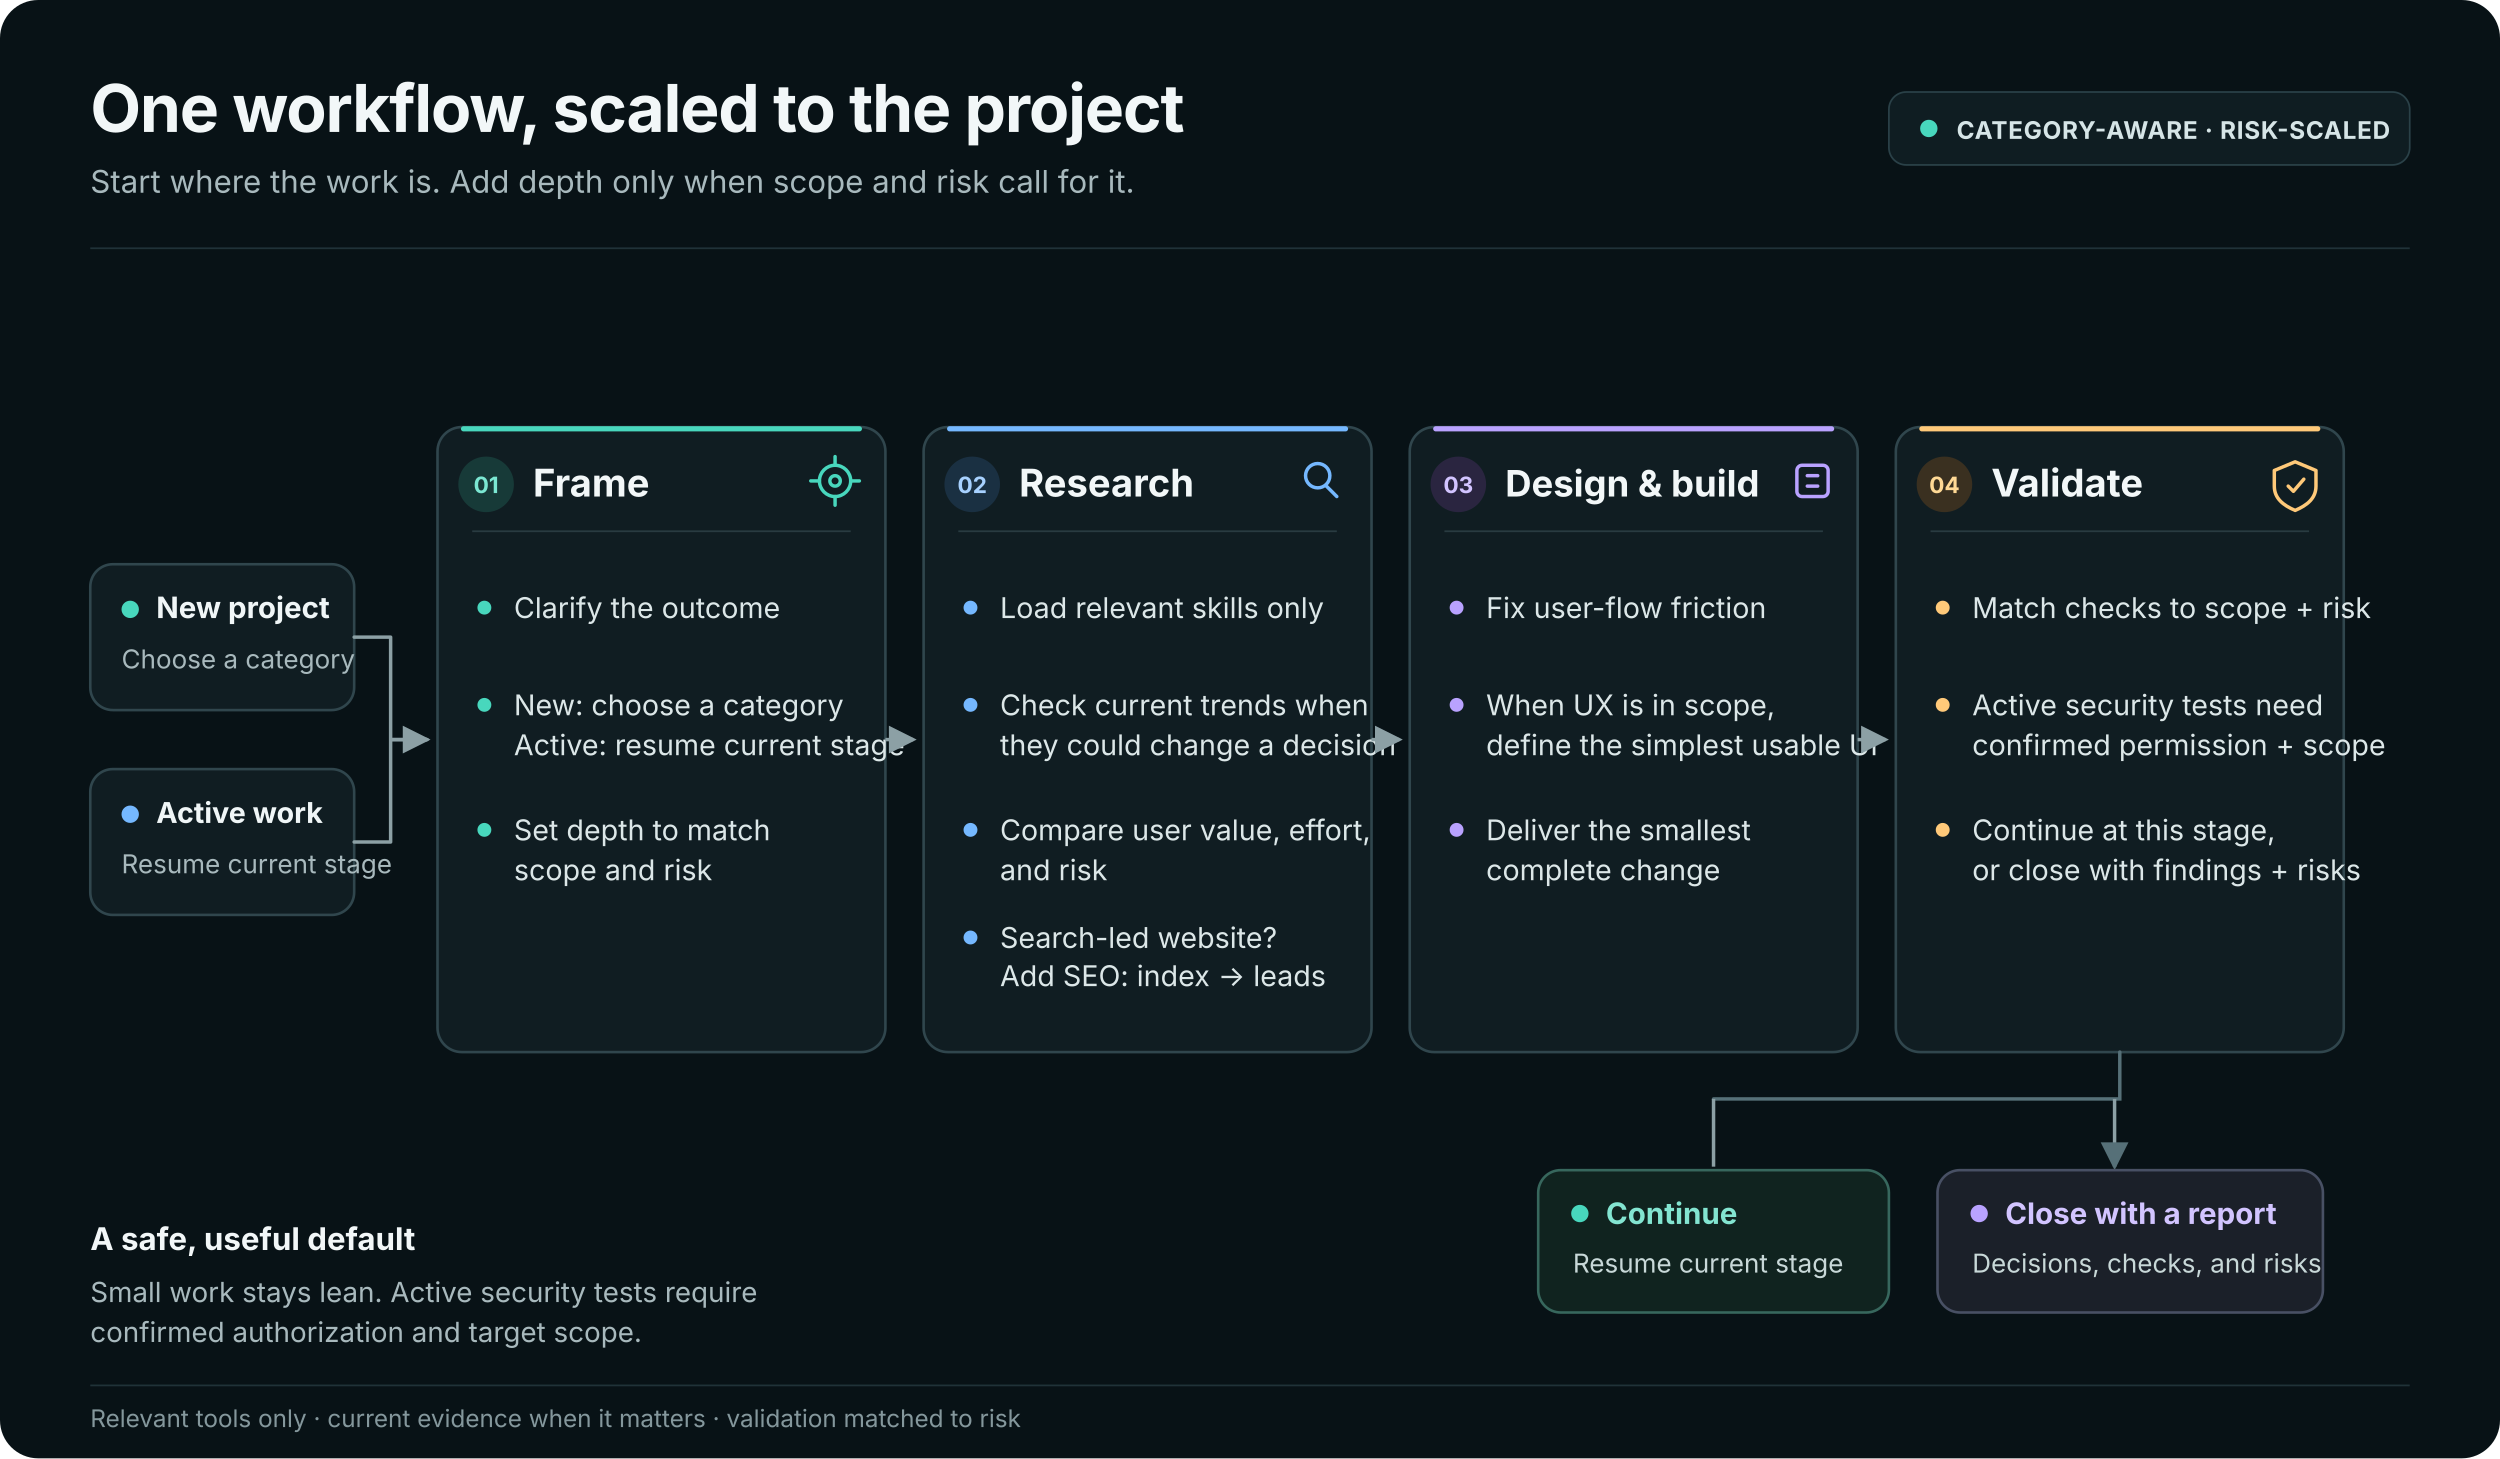
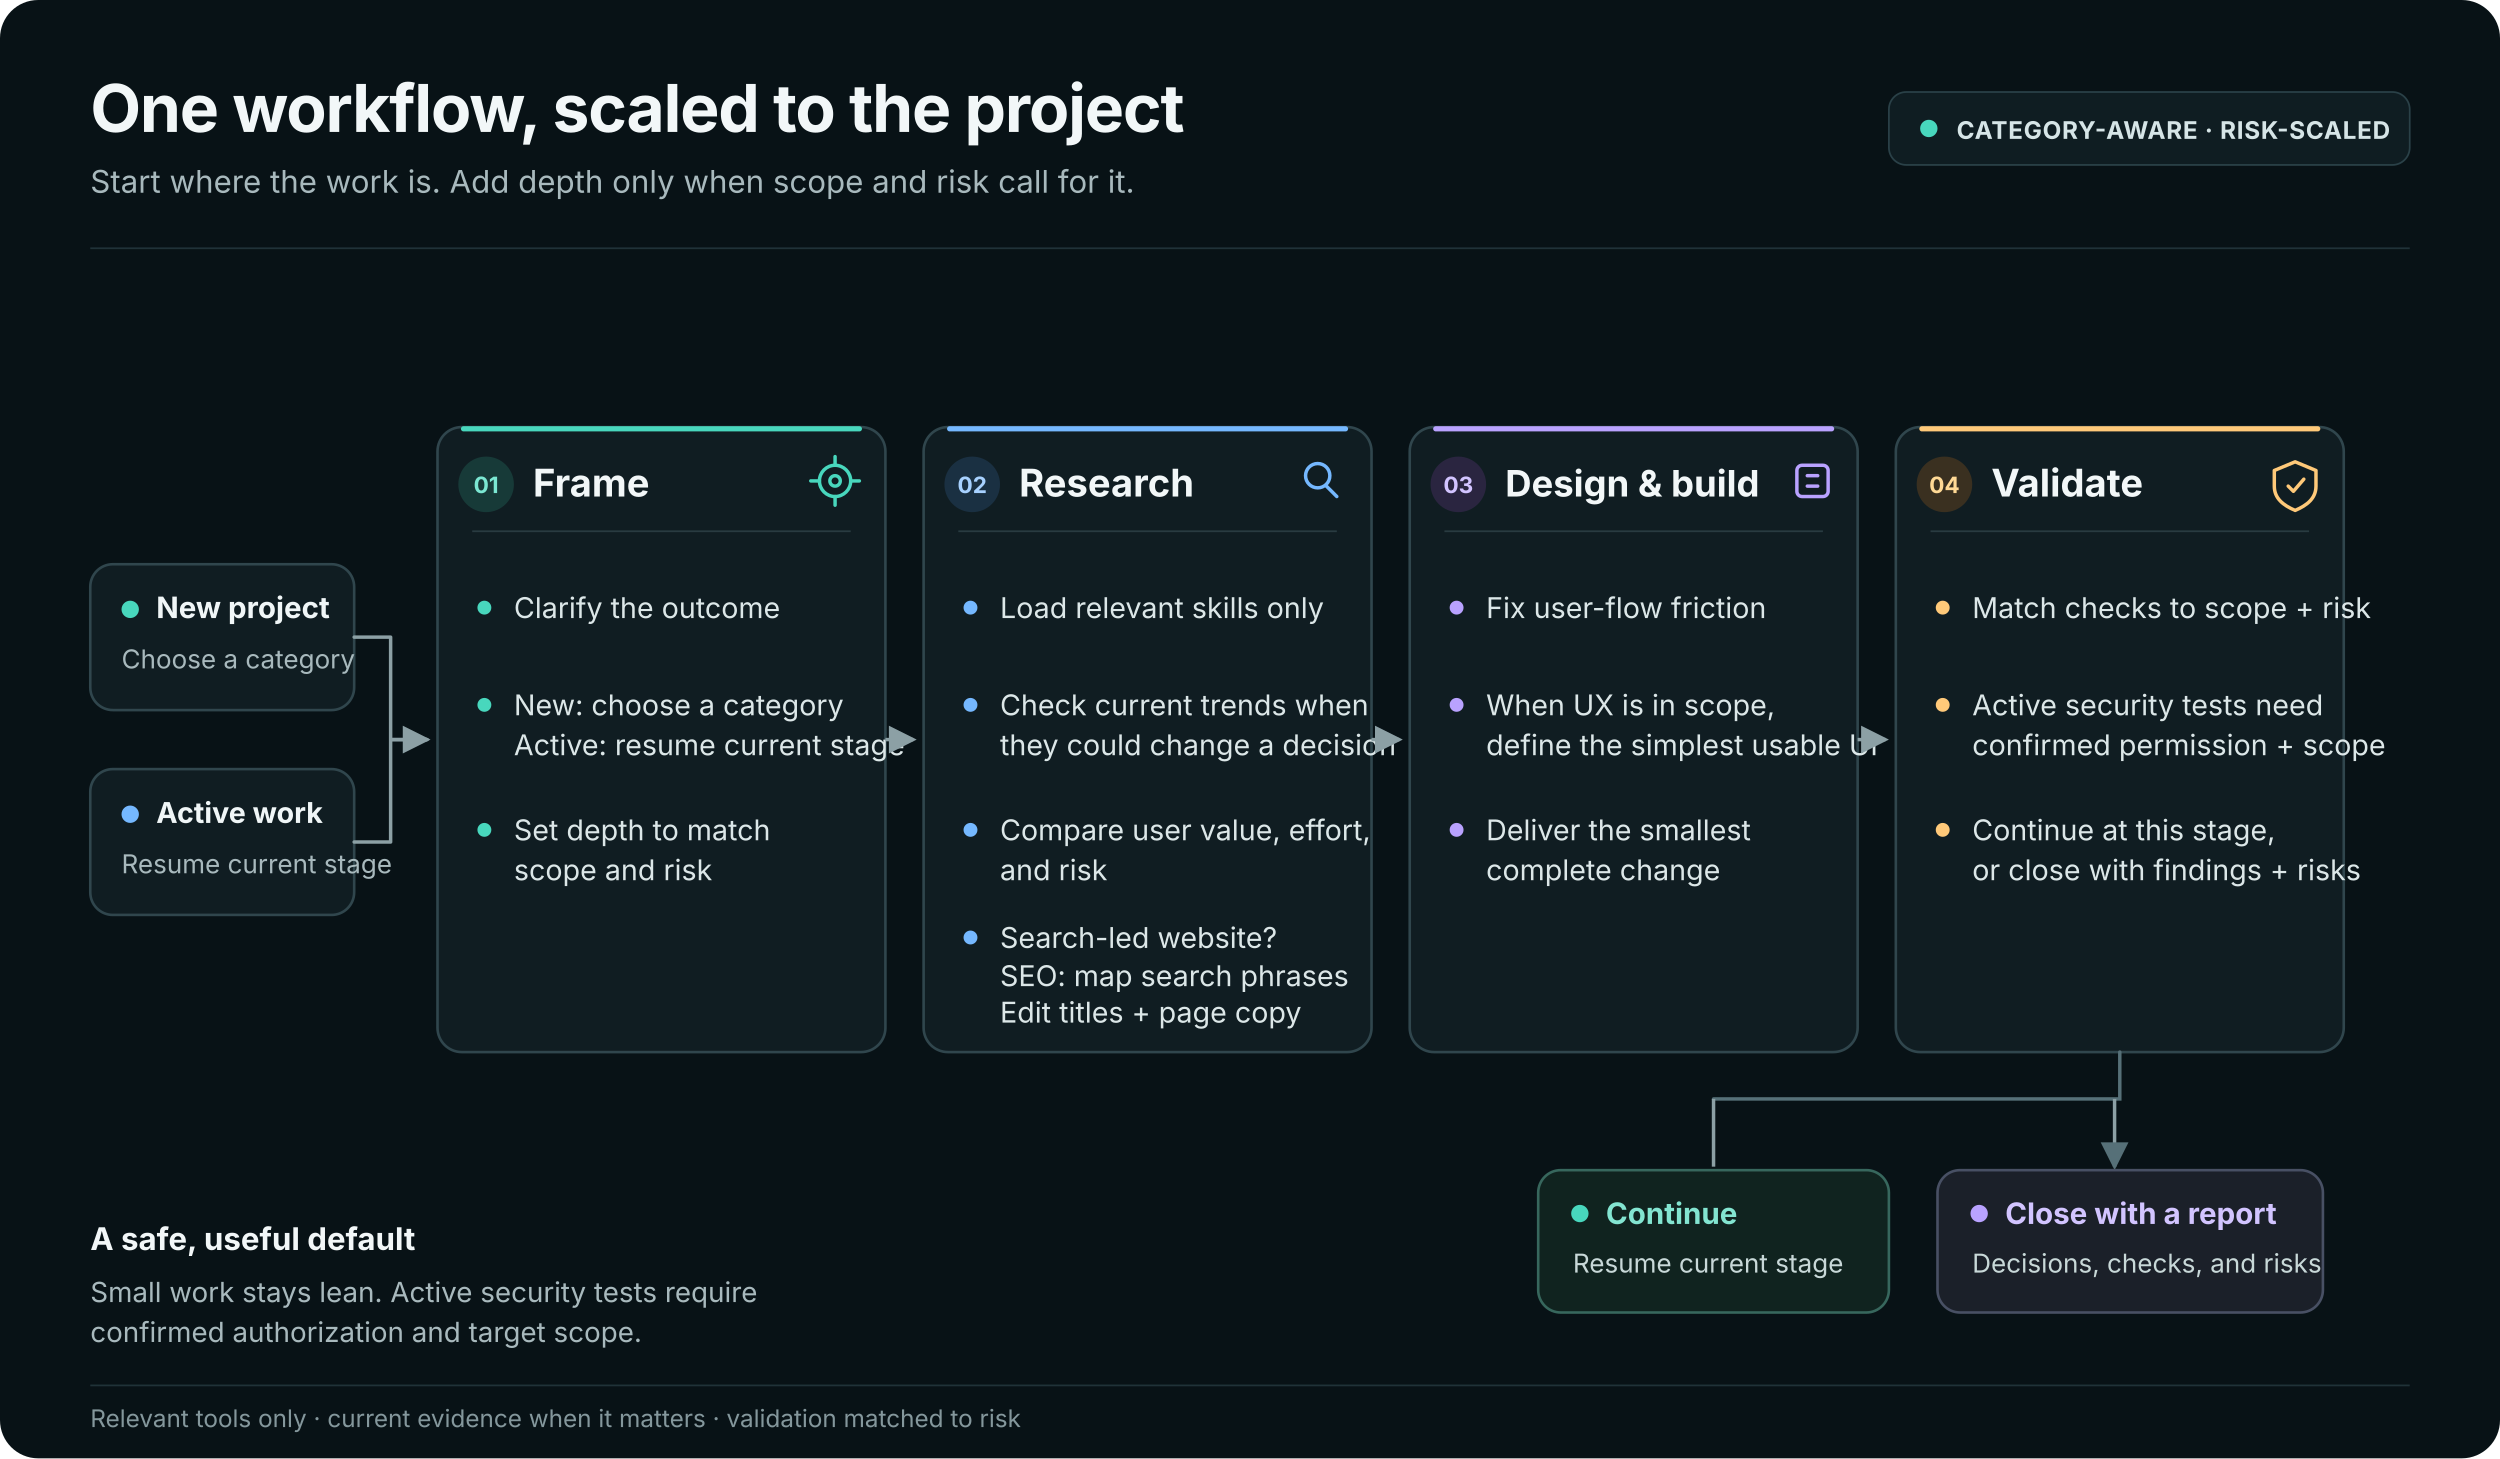
<svg xmlns="http://www.w3.org/2000/svg" width="1440" height="840" viewBox="0 0 1440 840" role="img" aria-labelledby="title description">
  <defs>
    <marker id="arrow" markerWidth="8" markerHeight="8" refX="7" refY="4" orient="auto">
      <path d="M0 0 8 4 0 8Z" fill="#8CA0A5" />
    </marker>
    <marker id="arrow-muted" markerWidth="8" markerHeight="8" refX="7" refY="4" orient="auto">
      <path d="M0 0 8 4 0 8Z" fill="#567078" />
    </marker>
  </defs>
  <rect width="1440" height="840" rx="22" fill="#081216" />
  <path d="M52 143H1388" stroke="#203238" stroke-width="1" />
  <text x="52" y="76" fill="#F2F7F8" font-family="Segoe UI, Inter, Arial, sans-serif" font-size="38" font-weight="700" letter-spacing="-0.7">One workflow, scaled to the project</text>
  <text x="52" y="111" fill="#A8B9BD" font-family="Segoe UI, Inter, Arial, sans-serif" font-size="18">Start where the work is. Add depth only when scope and risk call for it.</text>
  <rect x="1088" y="53" width="300" height="42" rx="10" fill="#0F1D22" stroke="#2A4148" />
  <circle cx="1111" cy="74" r="5" fill="#48D7BD" />
  <text x="1127" y="80" fill="#D6E5E7" font-family="Segoe UI, Inter, Arial, sans-serif" font-size="14" font-weight="650" letter-spacing="0.4">CATEGORY-AWARE · RISK-SCALED</text>
  <rect x="52" y="325" width="152" height="84" rx="13" fill="#101D22" stroke="#30464D" stroke-width="1.5" />
  <circle cx="75" cy="351" r="5" fill="#48D7BD" />
  <text x="90" y="356" fill="#F0F6F7" font-family="Segoe UI, Inter, Arial, sans-serif" font-size="17" font-weight="650">New project</text>
  <text x="70" y="385" fill="#A8B9BD" font-family="Segoe UI, Inter, Arial, sans-serif" font-size="15">Choose a category</text>
  <rect x="52" y="443" width="152" height="84" rx="13" fill="#101D22" stroke="#30464D" stroke-width="1.5" />
  <circle cx="75" cy="469" r="5" fill="#75B8FF" />
  <text x="90" y="474" fill="#F0F6F7" font-family="Segoe UI, Inter, Arial, sans-serif" font-size="16.5" font-weight="650">Active work</text>
  <text x="70" y="503" fill="#A8B9BD" font-family="Segoe UI, Inter, Arial, sans-serif" font-size="15">Resume current stage</text>
  <path d="M204 367H225V426H246M204 485H225V426" fill="none" stroke="#8CA0A5" stroke-width="2" stroke-linecap="round" stroke-linejoin="round" />
  <path d="M225 426H246" fill="none" stroke="#8CA0A5" stroke-width="2" marker-end="url(#arrow)" />
  <g>
    <rect x="252" y="246" width="258" height="360" rx="14" fill="#101D22" stroke="#30464D" stroke-width="1.5" />
    <path d="M267 247H495" stroke="#48D7BD" stroke-width="3" stroke-linecap="round" />
    <circle cx="280" cy="279" r="16" fill="#173A38" />
    <text x="280" y="284" fill="#7BE7D2" text-anchor="middle" font-family="Segoe UI, Inter, Arial, sans-serif" font-size="13" font-weight="700">01</text>
    <text x="307" y="286" fill="#F2F7F8" font-family="Segoe UI, Inter, Arial, sans-serif" font-size="22" font-weight="650">Frame</text>
    <g fill="none" stroke="#48D7BD" stroke-width="2" stroke-linecap="round">
      <circle cx="481" cy="277" r="9" />
      <circle cx="481" cy="277" r="3" />
      <path d="M481 263V268M481 286V291M467 277H472M490 277H495" />
    </g>
    <path d="M272 306H490" stroke="#293B41" />
    <circle cx="279" cy="350" r="4" fill="#48D7BD" />
    <text x="296" y="356" fill="#DCE7E8" font-family="Segoe UI, Inter, Arial, sans-serif" font-size="16.5">Clarify the outcome</text>
    <circle cx="279" cy="406" r="4" fill="#48D7BD" />
    <text x="296" y="412" fill="#DCE7E8" font-family="Segoe UI, Inter, Arial, sans-serif" font-size="16.5">
      <tspan x="296">New: choose a category</tspan>
      <tspan x="296" dy="23">Active: resume current stage</tspan>
    </text>
    <circle cx="279" cy="478" r="4" fill="#48D7BD" />
    <text x="296" y="484" fill="#DCE7E8" font-family="Segoe UI, Inter, Arial, sans-serif" font-size="16.5">
      <tspan x="296">Set depth to match</tspan>
      <tspan x="296" dy="23">scope and risk</tspan>
    </text>
  </g>
  <path d="M510 426H526" stroke="#8CA0A5" stroke-width="2" marker-end="url(#arrow)" />
  <g>
    <rect x="532" y="246" width="258" height="360" rx="14" fill="#101D22" stroke="#30464D" stroke-width="1.5" />
    <path d="M547 247H775" stroke="#75B8FF" stroke-width="3" stroke-linecap="round" />
    <circle cx="560" cy="279" r="16" fill="#1A3042" />
    <text x="560" y="284" fill="#A7D1FF" text-anchor="middle" font-family="Segoe UI, Inter, Arial, sans-serif" font-size="13" font-weight="700">02</text>
    <text x="587" y="286" fill="#F2F7F8" font-family="Segoe UI, Inter, Arial, sans-serif" font-size="22" font-weight="650">Research</text>
    <g fill="none" stroke="#75B8FF" stroke-width="2" stroke-linecap="round">
      <circle cx="759" cy="274" r="7" />
      <path d="M764 280 770 286" />
    </g>
    <path d="M552 306H770" stroke="#293B41" />
    <circle cx="559" cy="350" r="4" fill="#75B8FF" />
    <text x="576" y="356" fill="#DCE7E8" font-family="Segoe UI, Inter, Arial, sans-serif" font-size="16.5">Load relevant skills only</text>
    <circle cx="559" cy="406" r="4" fill="#75B8FF" />
    <text x="576" y="412" fill="#DCE7E8" font-family="Segoe UI, Inter, Arial, sans-serif" font-size="16.5">
      <tspan x="576">Check current trends when</tspan>
      <tspan x="576" dy="23">they could change a decision</tspan>
    </text>
    <circle cx="559" cy="478" r="4" fill="#75B8FF" />
    <text x="576" y="484" fill="#DCE7E8" font-family="Segoe UI, Inter, Arial, sans-serif" font-size="16.5">
      <tspan x="576">Compare user value, effort,</tspan>
      <tspan x="576" dy="23">and risk</tspan>
    </text>
    <circle cx="559" cy="540" r="4" fill="#75B8FF" />
    <text x="576" y="546" fill="#DCE7E8" font-family="Segoe UI, Inter, Arial, sans-serif" font-size="16.5">
      <tspan x="576">Search-led website?</tspan>
-       <tspan x="576" dy="22">Add SEO: index → leads</tspan>
+       <tspan x="576" dy="22">SEO: map search phrases</tspan>
+       <tspan x="576" dy="21">Edit titles + page copy</tspan>
    </text>
  </g>
  <path d="M790 426H806" stroke="#8CA0A5" stroke-width="2" marker-end="url(#arrow)" />
  <g>
    <rect x="812" y="246" width="258" height="360" rx="14" fill="#101D22" stroke="#30464D" stroke-width="1.5" />
    <path d="M827 247H1055" stroke="#B9A2FF" stroke-width="3" stroke-linecap="round" />
    <circle cx="840" cy="279" r="16" fill="#2A2540" />
    <text x="840" y="284" fill="#D2C4FF" text-anchor="middle" font-family="Segoe UI, Inter, Arial, sans-serif" font-size="13" font-weight="700">03</text>
    <text x="867" y="286" fill="#F2F7F8" font-family="Segoe UI, Inter, Arial, sans-serif" font-size="21" font-weight="650">Design &amp; build</text>
    <g fill="none" stroke="#B9A2FF" stroke-width="2" stroke-linecap="round" stroke-linejoin="round">
      <rect x="1035" y="268" width="18" height="18" rx="3" />
      <path d="M1041 274H1047M1041 280H1047" />
    </g>
    <path d="M832 306H1050" stroke="#293B41" />
    <circle cx="839" cy="350" r="4" fill="#B9A2FF" />
    <text x="856" y="356" fill="#DCE7E8" font-family="Segoe UI, Inter, Arial, sans-serif" font-size="16.5">Fix user-flow friction</text>
    <circle cx="839" cy="406" r="4" fill="#B9A2FF" />
    <text x="856" y="412" fill="#DCE7E8" font-family="Segoe UI, Inter, Arial, sans-serif" font-size="16.5">
      <tspan x="856">When UX is in scope,</tspan>
      <tspan x="856" dy="23">define the simplest usable UI</tspan>
    </text>
    <circle cx="839" cy="478" r="4" fill="#B9A2FF" />
    <text x="856" y="484" fill="#DCE7E8" font-family="Segoe UI, Inter, Arial, sans-serif" font-size="16.5">
      <tspan x="856">Deliver the smallest</tspan>
      <tspan x="856" dy="23">complete change</tspan>
    </text>
  </g>
  <path d="M1070 426H1086" stroke="#8CA0A5" stroke-width="2" marker-end="url(#arrow)" />
  <g>
    <rect x="1092" y="246" width="258" height="360" rx="14" fill="#101D22" stroke="#30464D" stroke-width="1.5" />
    <path d="M1107 247H1335" stroke="#FFC979" stroke-width="3" stroke-linecap="round" />
    <circle cx="1120" cy="279" r="16" fill="#3A3020" />
    <text x="1120" y="284" fill="#FFD995" text-anchor="middle" font-family="Segoe UI, Inter, Arial, sans-serif" font-size="13" font-weight="700">04</text>
    <text x="1147" y="286" fill="#F2F7F8" font-family="Segoe UI, Inter, Arial, sans-serif" font-size="22" font-weight="650">Validate</text>
    <g fill="none" stroke="#FFC979" stroke-width="2" stroke-linecap="round" stroke-linejoin="round">
      <path d="M1322 266 1334 271V280C1334 287 1329 291 1322 294 1315 291 1310 287 1310 280V271Z" />
      <path d="M1318 280 1321 283 1327 276" />
    </g>
    <path d="M1112 306H1330" stroke="#293B41" />
    <circle cx="1119" cy="350" r="4" fill="#FFC979" />
    <text x="1136" y="356" fill="#DCE7E8" font-family="Segoe UI, Inter, Arial, sans-serif" font-size="16.5">Match checks to scope + risk</text>
    <circle cx="1119" cy="406" r="4" fill="#FFC979" />
    <text x="1136" y="412" fill="#DCE7E8" font-family="Segoe UI, Inter, Arial, sans-serif" font-size="16.5">
      <tspan x="1136">Active security tests need</tspan>
      <tspan x="1136" dy="23">confirmed permission + scope</tspan>
    </text>
    <circle cx="1119" cy="478" r="4" fill="#FFC979" />
    <text x="1136" y="484" fill="#DCE7E8" font-family="Segoe UI, Inter, Arial, sans-serif" font-size="16.5">
      <tspan x="1136">Continue at this stage,</tspan>
      <tspan x="1136" dy="23">or close with findings + risks</tspan>
    </text>
  </g>
  <path d="M1221 606V633H987M1221 633H1218" fill="none" stroke="#567078" stroke-width="2" stroke-linecap="round" />
  <path d="M987 633V672M1218 633V672" fill="none" stroke="#8CA0A5" stroke-width="2" marker-end="url(#arrow-muted)" />
  <rect x="886" y="674" width="202" height="82" rx="13" fill="#10231F" stroke="#37675D" stroke-width="1.5" />
  <circle cx="910" cy="699" r="5" fill="#48D7BD" />
  <text x="925" y="705" fill="#83E5D1" font-family="Segoe UI, Inter, Arial, sans-serif" font-size="17" font-weight="650">Continue</text>
  <text x="906" y="733" fill="#C8D8D8" font-family="Segoe UI, Inter, Arial, sans-serif" font-size="15">Resume current stage</text>
  <rect x="1116" y="674" width="222" height="82" rx="13" fill="#1B2029" stroke="#485064" stroke-width="1.5" />
  <circle cx="1140" cy="699" r="5" fill="#B9A2FF" />
  <text x="1155" y="705" fill="#D2C4FF" font-family="Segoe UI, Inter, Arial, sans-serif" font-size="17" font-weight="650">Close with a report</text>
  <text x="1136" y="733" fill="#C8D8D8" font-family="Segoe UI, Inter, Arial, sans-serif" font-size="15">Decisions, checks, and risks</text>
  <text x="52" y="720" fill="#F2F7F8" font-family="Segoe UI, Inter, Arial, sans-serif" font-size="18" font-weight="650">A safe, useful default</text>
  <text x="52" y="750" fill="#A8B9BD" font-family="Segoe UI, Inter, Arial, sans-serif" font-size="16">
    <tspan x="52">Small work stays lean. Active security tests require</tspan>
    <tspan x="52" dy="23">confirmed authorization and target scope.</tspan>
  </text>
  <path d="M52 798H1388" stroke="#203238" stroke-width="1" />
  <text x="52" y="822" fill="#84979C" font-family="Segoe UI, Inter, Arial, sans-serif" font-size="14">Relevant tools only · current evidence when it matters · validation matched to risk</text>
</svg>
